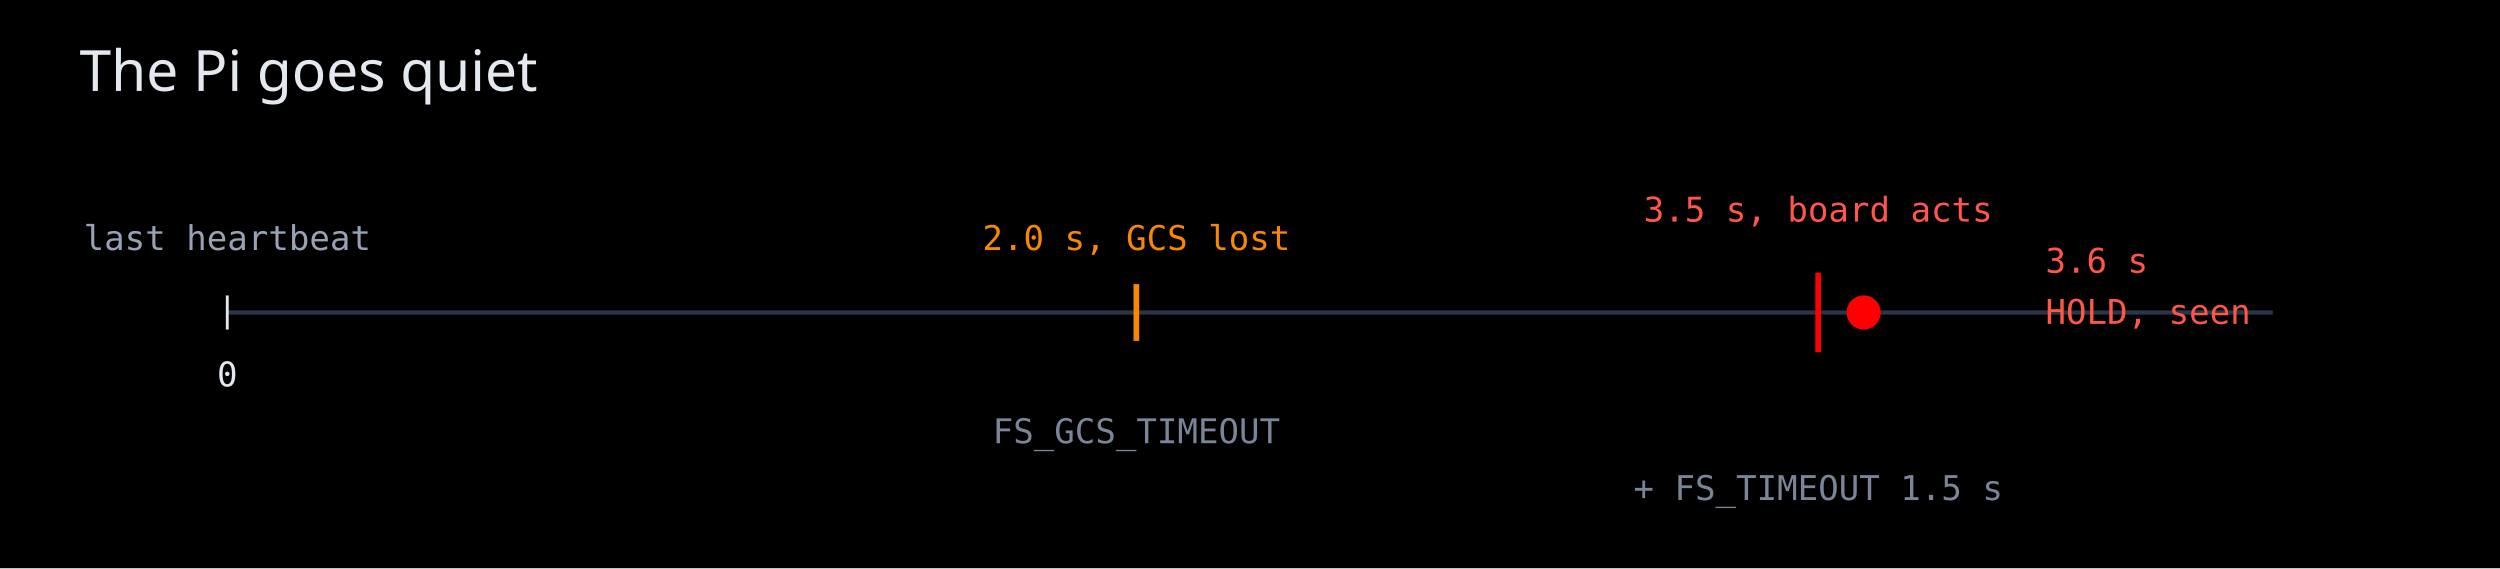
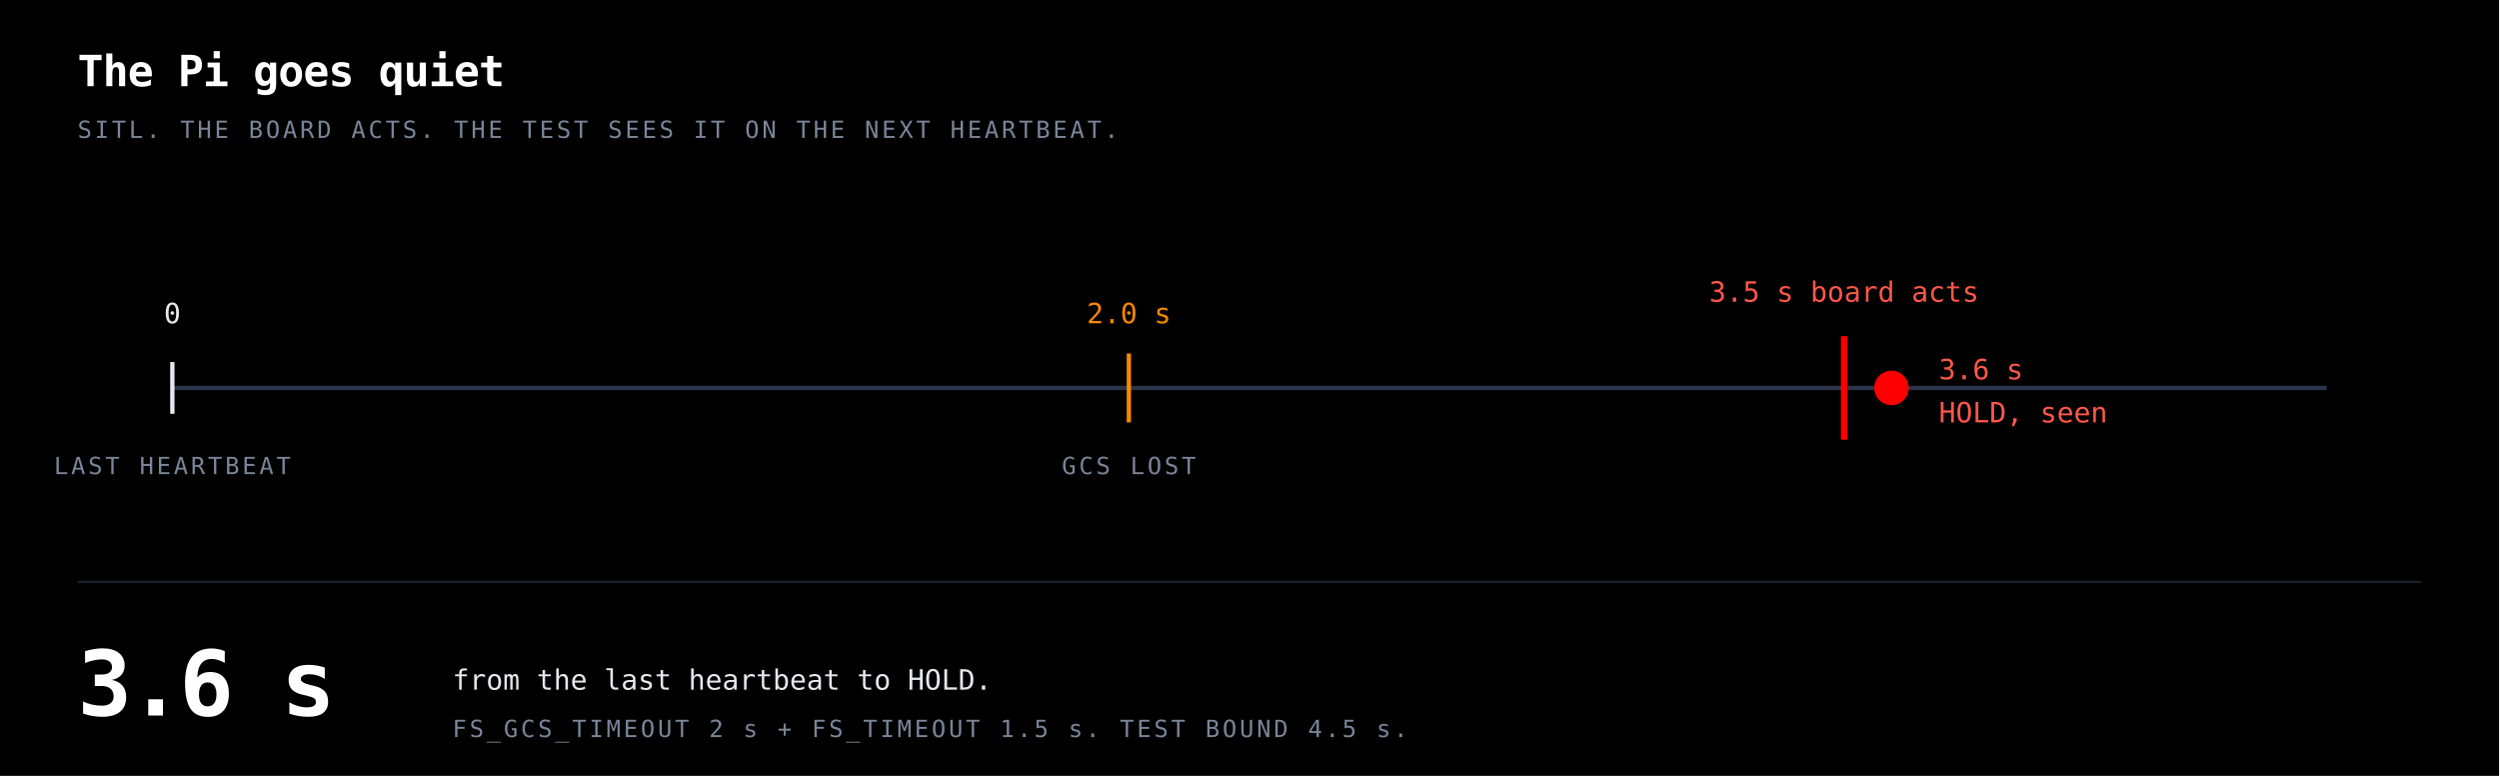
- <svg xmlns="http://www.w3.org/2000/svg" viewBox="0 0 880 200" role="img">
-   <rect width="880" height="200" fill="#000000" />
-   <text x="28" y="32" fill="#e4e8ef" font-family="ui-sans-serif, sans-serif" font-size="20">The Pi goes quiet</text>
-   <line x1="80" y1="110" x2="800" y2="110" stroke="#2b3448" stroke-width="1.5" />
-   <g font-family="ui-monospace, monospace" font-size="12" fill="#e4e8ef">
-     <line x1="80" y1="104" x2="80" y2="116" stroke="#e4e8ef" />
-     <text x="80" y="136" text-anchor="middle">0</text>
-     <text x="80" y="88" text-anchor="middle" fill="#98a2b4">last heartbeat</text>
-     <line x1="400" y1="100" x2="400" y2="120" stroke="#f88701" stroke-width="2" />
-     <text x="400" y="88" text-anchor="middle" fill="#f88701">2.0 s, GCS lost</text>
-     <text x="400" y="156" text-anchor="middle" fill="#7b8598">FS_GCS_TIMEOUT</text>
-     <line x1="640" y1="96" x2="640" y2="124" stroke="#ff0000" stroke-width="2" />
-     <text x="640" y="78" text-anchor="middle" fill="#ff5747">3.5 s, board acts</text>
-     <text x="640" y="176" text-anchor="middle" fill="#7b8598">+ FS_TIMEOUT 1.5 s</text>
-     <circle cx="656" cy="110" r="6" fill="#ff0000" />
-     <text x="720" y="96" fill="#ff5747">3.6 s</text>
-     <text x="720" y="114" fill="#ff5747">HOLD, seen</text>
-   </g>
+ <svg xmlns="http://www.w3.org/2000/svg" viewBox="0 0 1160 360" width="1160" height="360" role="img">
+   <style>
+     text{font-family:Zed Mono,ui-monospace,monospace}
+     .h{font-size:20px;fill:#fff;font-weight:700;letter-spacing:-.02em}
+     .l{font-size:11px;fill:#7b8598;letter-spacing:.12em}
+     .v{font-size:13px;fill:#e4e8ef}
+     .r{font-size:13px;fill:#ff5747}
+     .a{font-size:13px;fill:#f88701}
+     .big{font-size:42px;fill:#fff;font-weight:700;letter-spacing:-.04em}
+   </style>
+   <rect width="1160" height="360" fill="#000" />
+   <text x="36" y="40" class="h">The Pi goes quiet</text>
+   <text x="36" y="64" class="l">SITL. THE BOARD ACTS. THE TEST SEES IT ON THE NEXT HEARTBEAT.</text>
+   <line x1="80" y1="180" x2="1080" y2="180" stroke="#2b3448" stroke-width="2" />
+   <line x1="80" y1="168" x2="80" y2="192" stroke="#e4e8ef" stroke-width="2" />
+   <text x="80" y="150" text-anchor="middle" class="v">0</text>
+   <text x="80" y="220" text-anchor="middle" class="l">LAST HEARTBEAT</text>
+   <line x1="524" y1="164" x2="524" y2="196" stroke="#f88701" stroke-width="2" />
+   <text x="524" y="150" text-anchor="middle" class="a">2.0 s</text>
+   <text x="524" y="220" text-anchor="middle" class="l">GCS LOST</text>
+   <line x1="856" y1="156" x2="856" y2="204" stroke="#ff0000" stroke-width="3" />
+   <text x="856" y="140" text-anchor="middle" class="r">3.5 s  board acts</text>
+   <circle cx="878" cy="180" r="8" fill="#ff0000" />
+   <text x="900" y="176" class="r">3.6 s</text>
+   <text x="900" y="196" class="r">HOLD, seen</text>
+   <line x1="36" y1="270" x2="1124" y2="270" stroke="#1a2030" />
+   <text x="36" y="332" class="big">3.6 s</text>
+   <text x="210" y="320" class="v">from the last heartbeat to HOLD.</text>
+   <text x="210" y="342" class="l">FS_GCS_TIMEOUT 2 s  +  FS_TIMEOUT 1.5 s. TEST BOUND 4.5 s.</text>
</svg>
